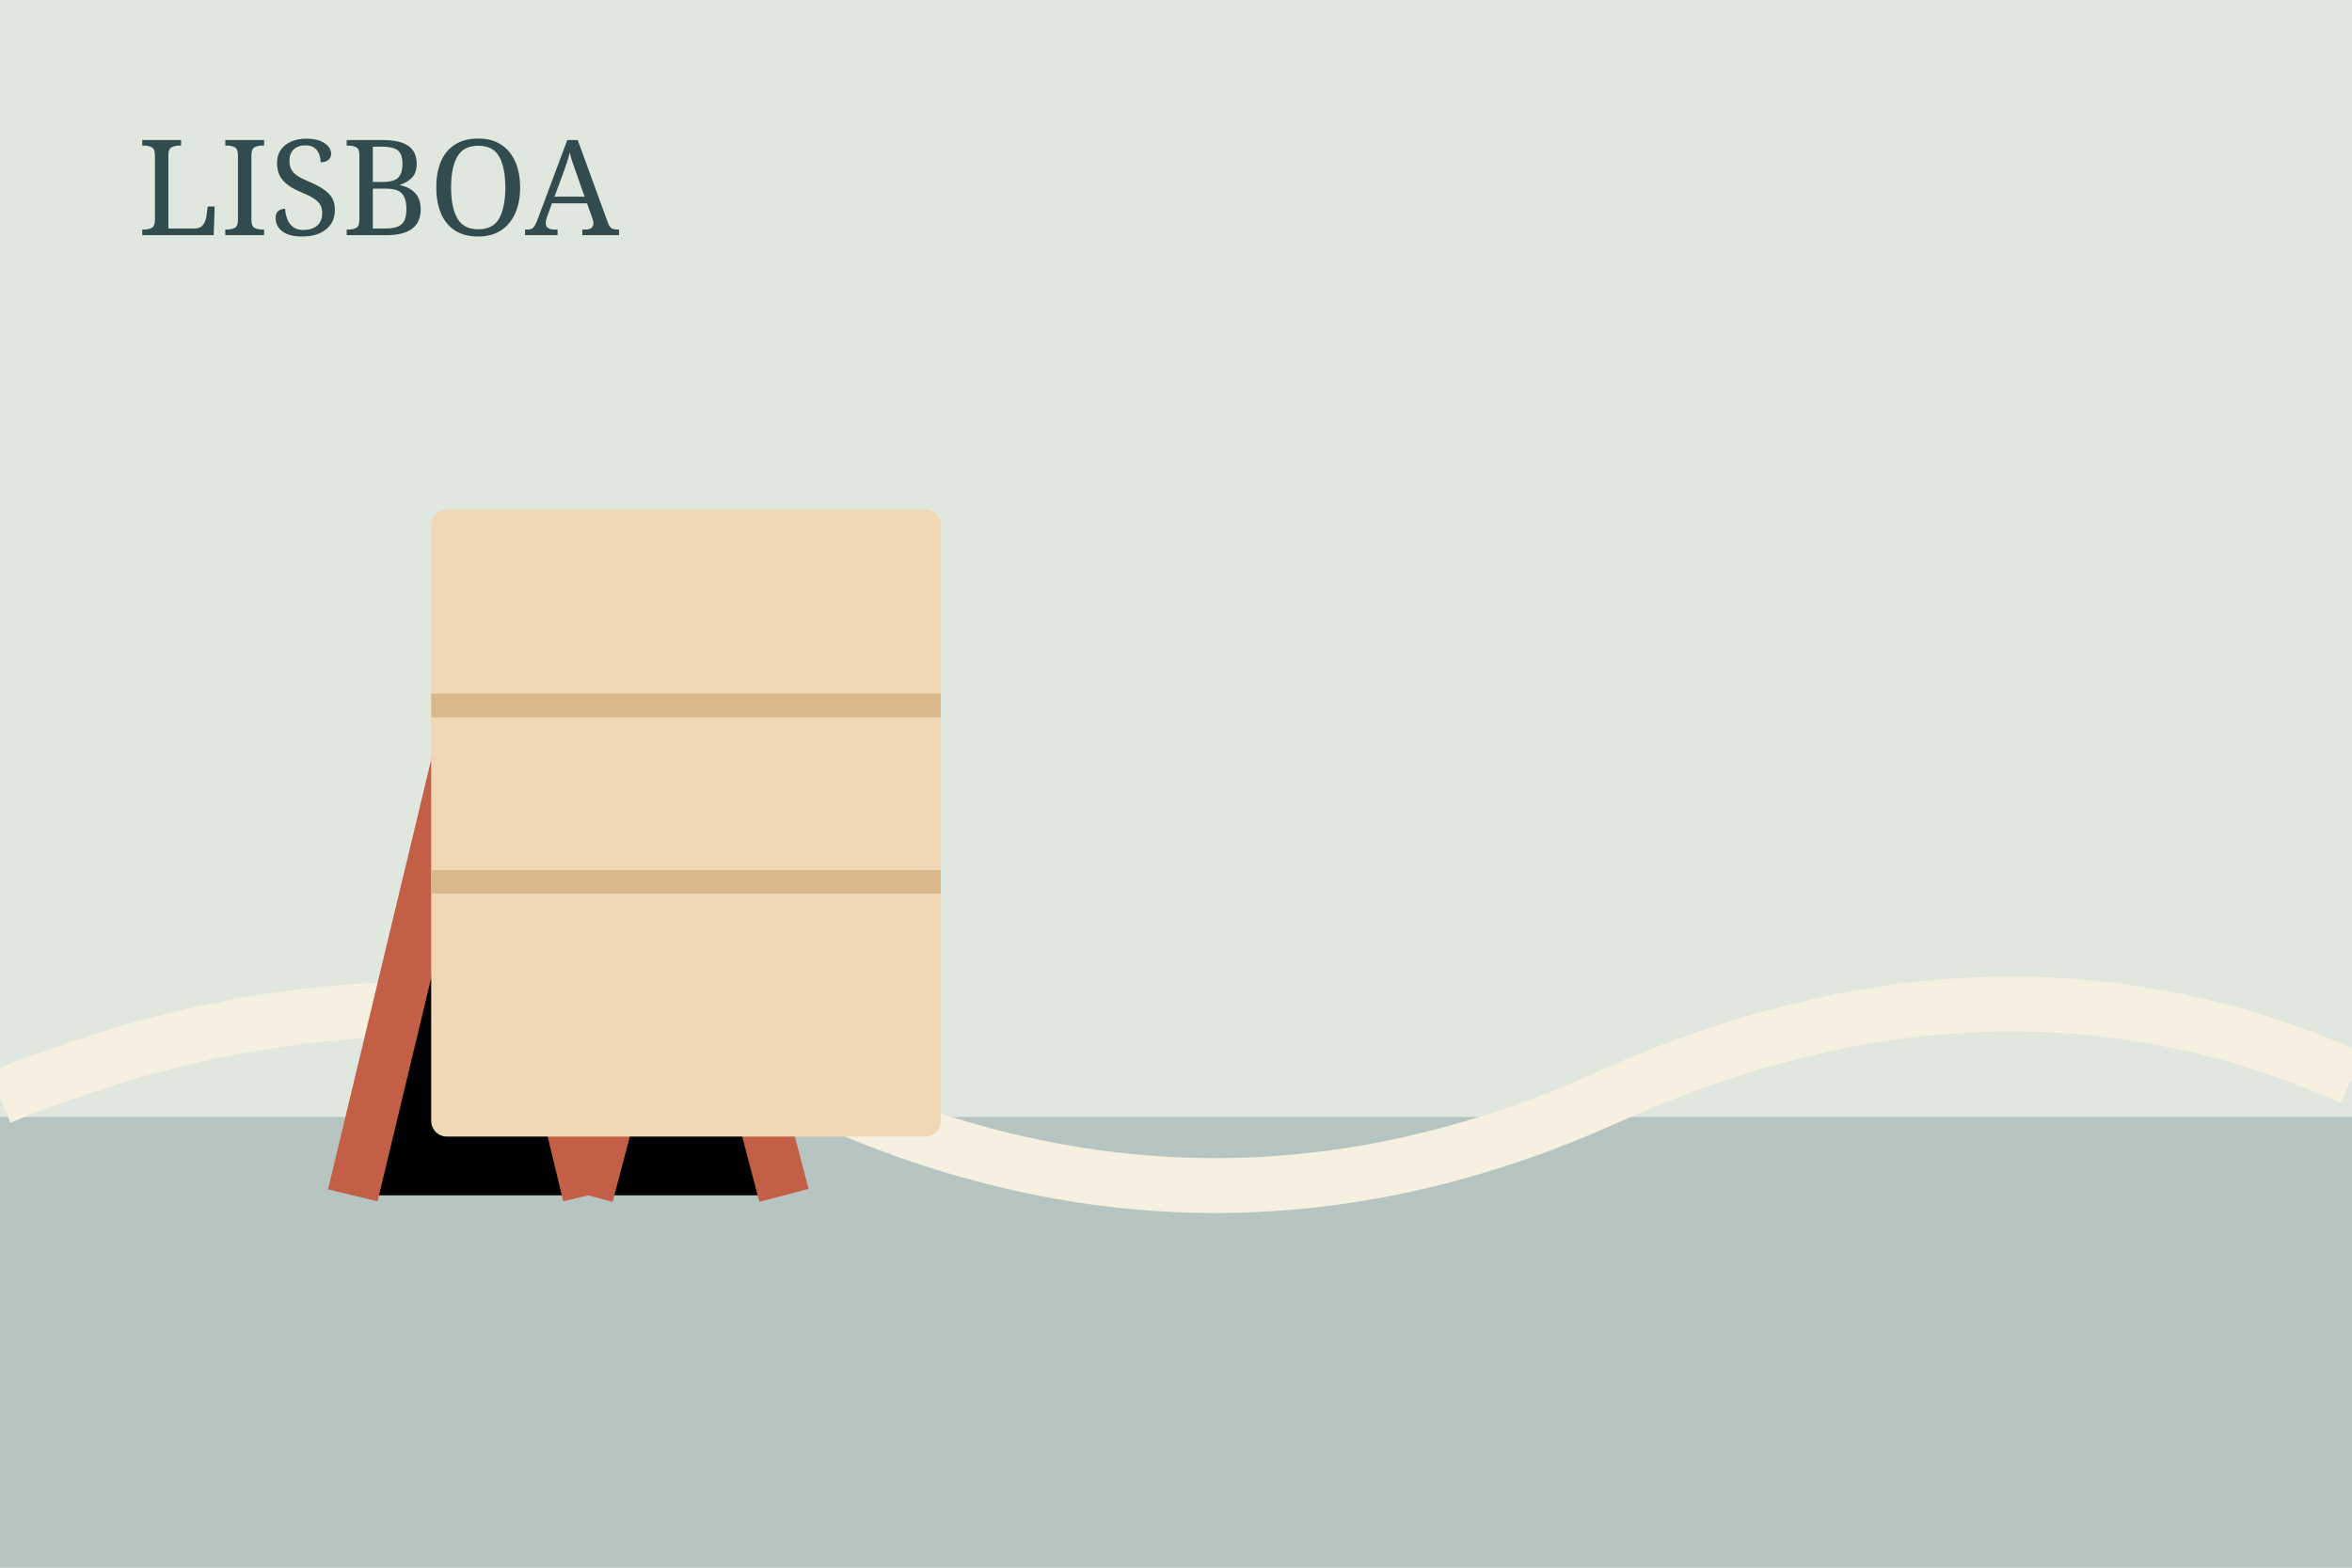
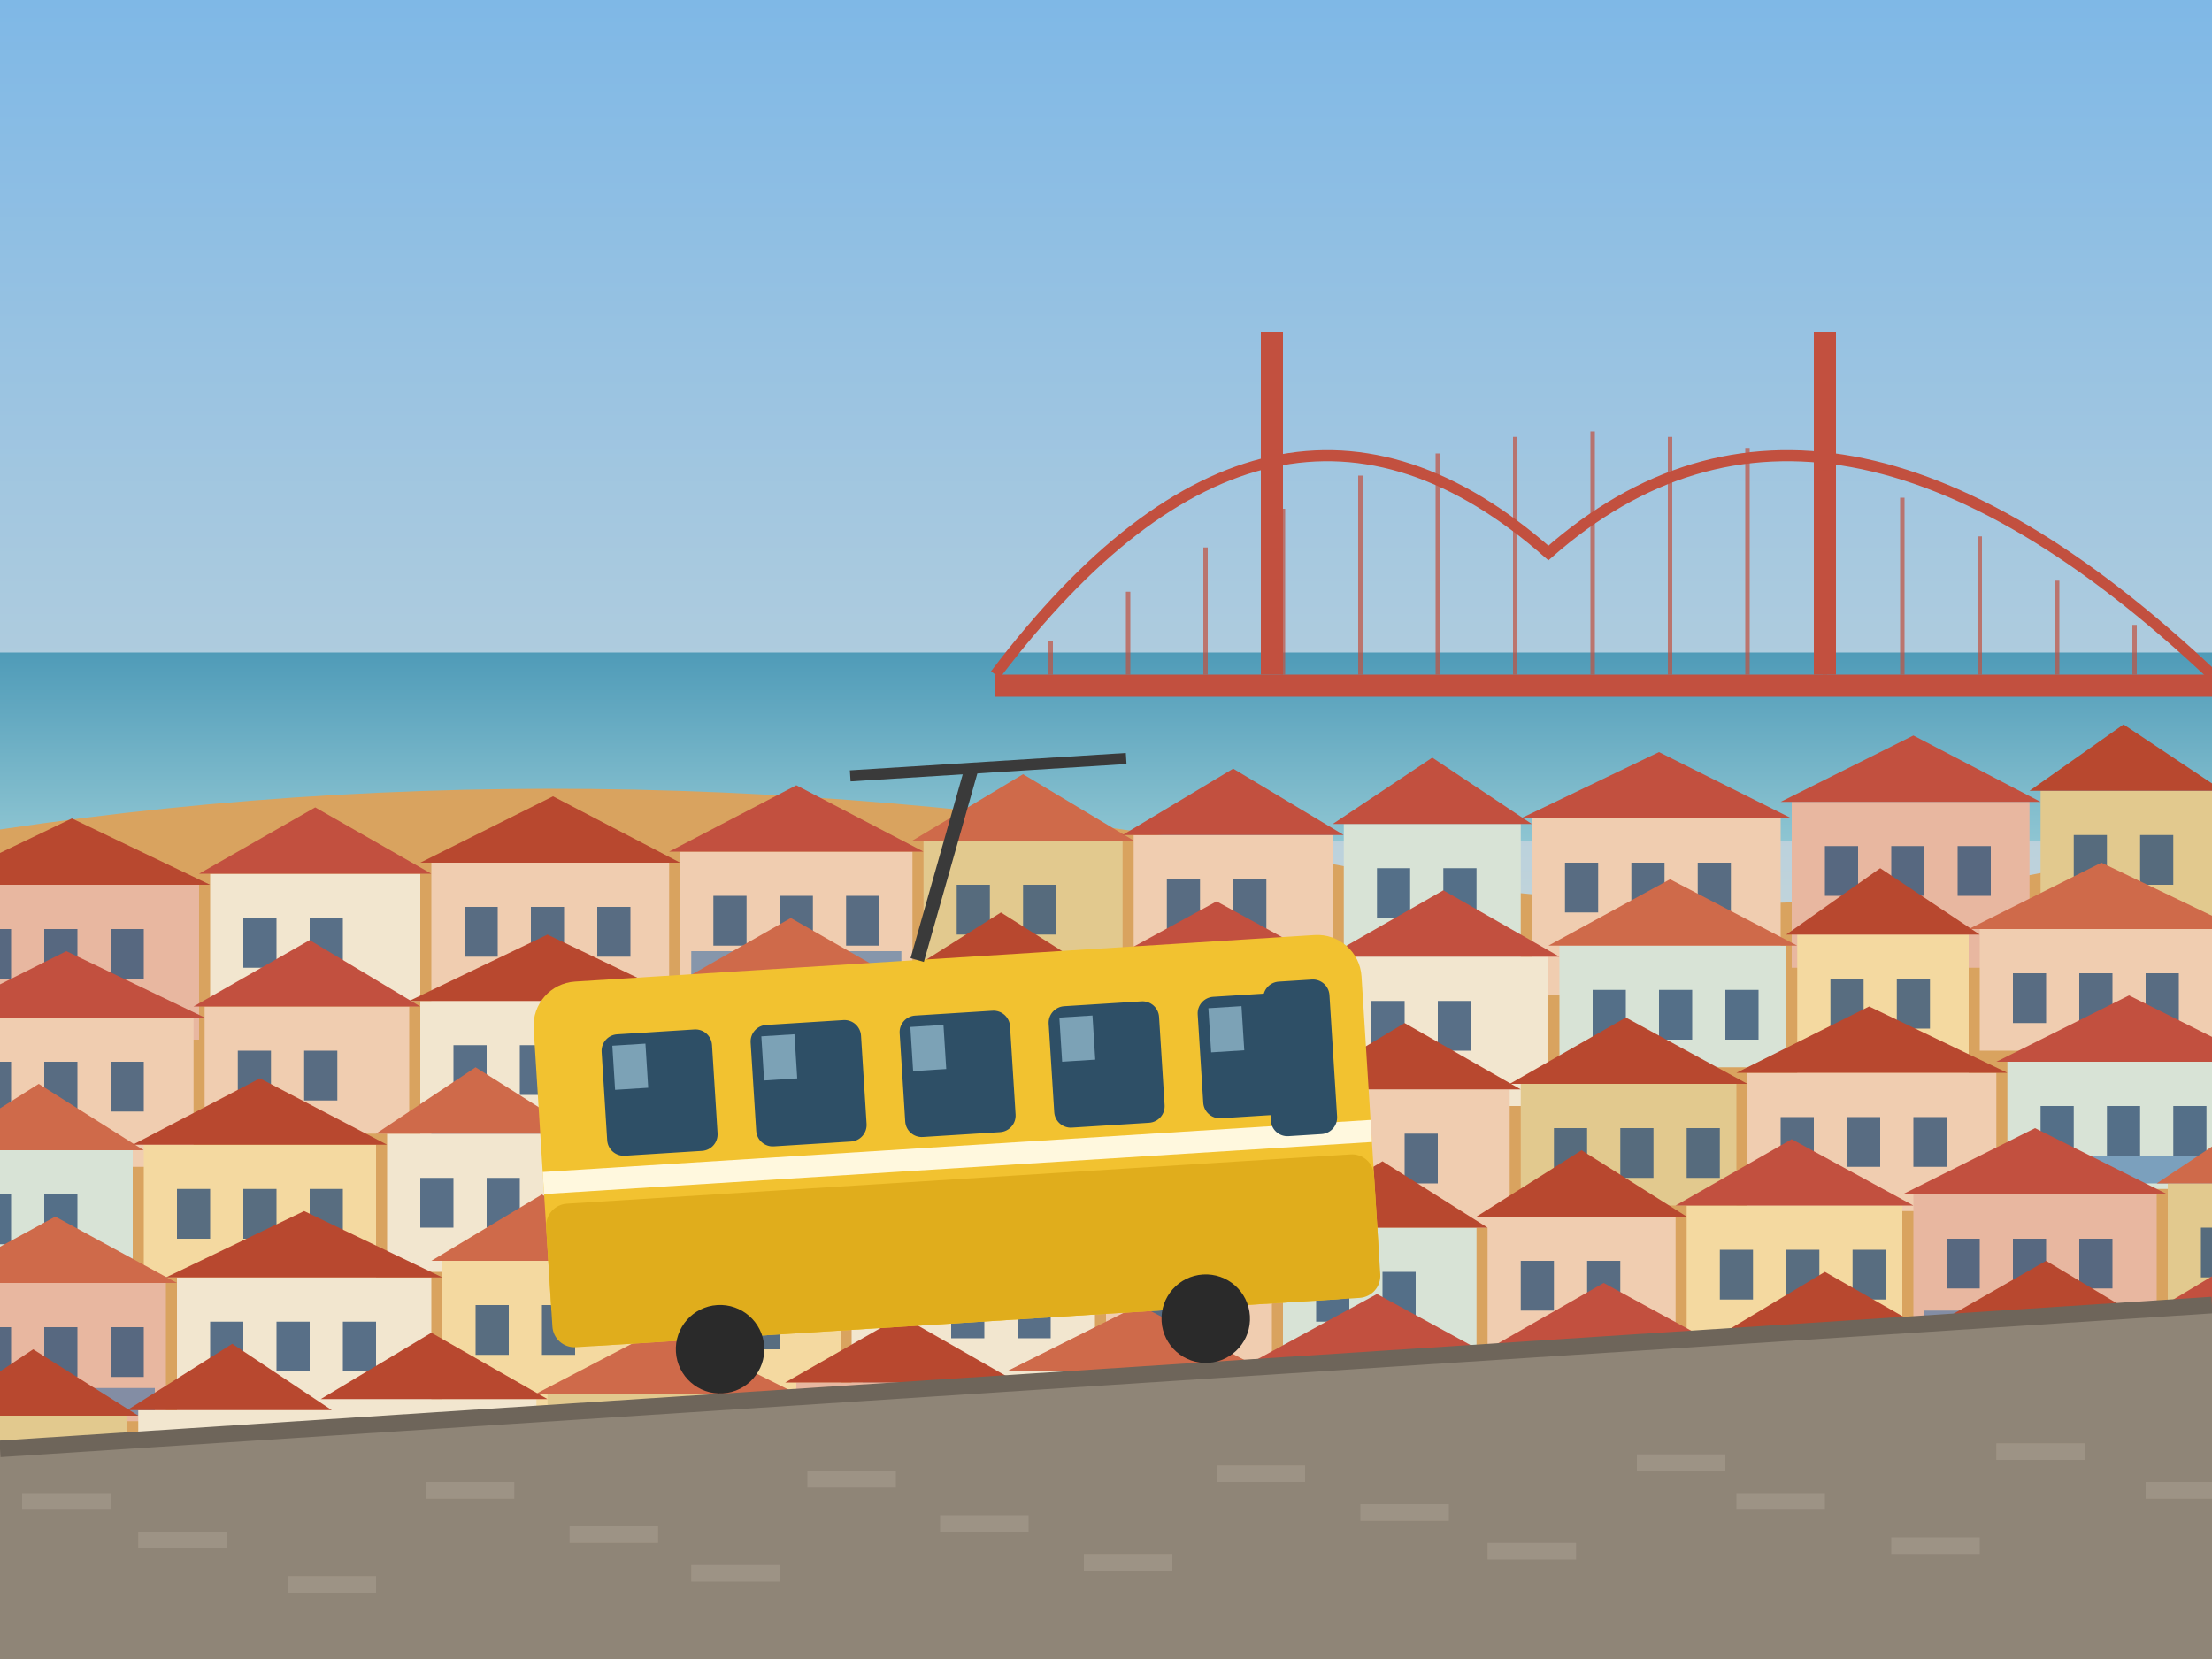
- <svg xmlns="http://www.w3.org/2000/svg" viewBox="0 0 1200 800">
-   <rect width="1200" height="800" fill="#dfe7df" />
-   <rect y="570" width="1200" height="230" fill="#b6c5c1" />
-   <path d="M0 560 Q220 470 420 560 T820 560 T1200 550" fill="none" stroke="#f5f0df" stroke-width="28" />
-   <path d="M180 610 L240 360 300 610M300 610 L350 420 400 610" stroke="#c35f47" stroke-width="26" />
-   <rect x="220" y="260" width="260" height="320" rx="8" fill="#f0d7b5" />
-   <path d="M220 360h260M220 450h260" stroke="#d9b98c" stroke-width="12" />
-   <text x="70" y="120" fill="#314b4e" font-family="Georgia" font-size="68">LISBOA</text>
+ <svg xmlns="http://www.w3.org/2000/svg" viewBox="0 0 400 300" preserveAspectRatio="xMidYMid slice">
+   <defs>
+     <linearGradient id="ltSky" x1="0" y1="0" x2="0" y2="1">
+       <stop offset="0" stop-color="#7fb8e6" />
+       <stop offset="1" stop-color="#f6ead2" />
+     </linearGradient>
+     <linearGradient id="ltRiver" x1="0" y1="0" x2="0" y2="1">
+       <stop offset="0" stop-color="#4f9bb8" />
+       <stop offset="1" stop-color="#8ec5d2" />
+     </linearGradient>
+   </defs>
+   <rect width="400" height="300" fill="url(#ltSky)" />
+   <rect y="118" width="400" height="34" fill="url(#ltRiver)" />
+   <rect x="180" y="122" width="220" height="4" fill="#c2503f" />
+   <path d="M230 122 V60 M330 122 V60" stroke="#c2503f" stroke-width="4" />
+   <path d="M180 122 Q230 56 280 100 Q330 56 400 122" fill="none" stroke="#c2503f" stroke-width="2" />
+   <line x1="190" y1="122" x2="190" y2="116" stroke="#c2503f" stroke-width=".8" opacity=".7" />
+   <line x1="204" y1="122" x2="204" y2="107" stroke="#c2503f" stroke-width=".8" opacity=".7" />
+   <line x1="218" y1="122" x2="218" y2="99" stroke="#c2503f" stroke-width=".8" opacity=".7" />
+   <line x1="232" y1="122" x2="232" y2="92" stroke="#c2503f" stroke-width=".8" opacity=".7" />
+   <line x1="246" y1="122" x2="246" y2="86" stroke="#c2503f" stroke-width=".8" opacity=".7" />
+   <line x1="260" y1="122" x2="260" y2="82" stroke="#c2503f" stroke-width=".8" opacity=".7" />
+   <line x1="274" y1="122" x2="274" y2="79" stroke="#c2503f" stroke-width=".8" opacity=".7" />
+   <line x1="288" y1="122" x2="288" y2="78" stroke="#c2503f" stroke-width=".8" opacity=".7" />
+   <line x1="302" y1="122" x2="302" y2="79" stroke="#c2503f" stroke-width=".8" opacity=".7" />
+   <line x1="316" y1="122" x2="316" y2="81" stroke="#c2503f" stroke-width=".8" opacity=".7" />
+   <line x1="330" y1="122" x2="330" y2="85" stroke="#c2503f" stroke-width=".8" opacity=".7" />
+   <line x1="344" y1="122" x2="344" y2="90" stroke="#c2503f" stroke-width=".8" opacity=".7" />
+   <line x1="358" y1="122" x2="358" y2="97" stroke="#c2503f" stroke-width=".8" opacity=".7" />
+   <line x1="372" y1="122" x2="372" y2="105" stroke="#c2503f" stroke-width=".8" opacity=".7" />
+   <line x1="386" y1="122" x2="386" y2="113" stroke="#c2503f" stroke-width=".8" opacity=".7" />
+   <path d="M0 300 V150 Q120 132 250 158 Q330 172 400 150 V300Z" fill="#d9a35f" />
+   <rect x="-10" y="160" width="46" height="28" fill="#e8b7a0" />
+   <polygon points="-12,160 38,160 13,148" fill="#b8482f" />
+   <rect x="-4" y="168" width="6" height="9" fill="#3d5a7a" opacity=".85" />
+   <rect x="8" y="168" width="6" height="9" fill="#3d5a7a" opacity=".85" />
+   <rect x="20" y="168" width="6" height="9" fill="#3d5a7a" opacity=".85" />
+   <rect x="38" y="158" width="38" height="23" fill="#f2e6cf" />
+   <polygon points="36,158 78,158 57,146" fill="#c2503f" />
+   <rect x="44" y="166" width="6" height="9" fill="#3d5a7a" opacity=".85" />
+   <rect x="56" y="166" width="6" height="9" fill="#3d5a7a" opacity=".85" />
+   <rect x="78" y="156" width="43" height="26" fill="#f0cdb0" />
+   <polygon points="76,156 123,156 100,144" fill="#b8482f" />
+   <rect x="84" y="164" width="6" height="9" fill="#3d5a7a" opacity=".85" />
+   <rect x="96" y="164" width="6" height="9" fill="#3d5a7a" opacity=".85" />
+   <rect x="108" y="164" width="6" height="9" fill="#3d5a7a" opacity=".85" />
+   <rect x="123" y="154" width="42" height="24" fill="#f0cdb0" />
+   <polygon points="121,154 167,154 144,142" fill="#c2503f" />
+   <rect x="129" y="162" width="6" height="9" fill="#3d5a7a" opacity=".85" />
+   <rect x="141" y="162" width="6" height="9" fill="#3d5a7a" opacity=".85" />
+   <rect x="153" y="162" width="6" height="9" fill="#3d5a7a" opacity=".85" />
+   <rect x="125" y="172" width="38" height="5" fill="#2f6aa8" opacity=".55" />
+   <rect x="167" y="152" width="36" height="24" fill="#e2c98e" />
+   <polygon points="165,152 205,152 185,140" fill="#cf6a4a" />
+   <rect x="173" y="160" width="6" height="9" fill="#3d5a7a" opacity=".85" />
+   <rect x="185" y="160" width="6" height="9" fill="#3d5a7a" opacity=".85" />
+   <rect x="205" y="151" width="36" height="27" fill="#f0cdb0" />
+   <polygon points="203,151 243,151 223,139" fill="#c2503f" />
+   <rect x="211" y="159" width="6" height="9" fill="#3d5a7a" opacity=".85" />
+   <rect x="223" y="159" width="6" height="9" fill="#3d5a7a" opacity=".85" />
+   <rect x="243" y="149" width="32" height="26" fill="#d8e3d6" />
+   <polygon points="241,149 277,149 259,137" fill="#c2503f" />
+   <rect x="249" y="157" width="6" height="9" fill="#3d5a7a" opacity=".85" />
+   <rect x="261" y="157" width="6" height="9" fill="#3d5a7a" opacity=".85" />
+   <rect x="277" y="148" width="45" height="32" fill="#f0cdb0" />
+   <polygon points="275,148 324,148 300,136" fill="#c2503f" />
+   <rect x="283" y="156" width="6" height="9" fill="#3d5a7a" opacity=".85" />
+   <rect x="295" y="156" width="6" height="9" fill="#3d5a7a" opacity=".85" />
+   <rect x="307" y="156" width="6" height="9" fill="#3d5a7a" opacity=".85" />
+   <rect x="324" y="145" width="43" height="30" fill="#e8b7a0" />
+   <polygon points="322,145 369,145 346,133" fill="#c2503f" />
+   <rect x="330" y="153" width="6" height="9" fill="#3d5a7a" opacity=".85" />
+   <rect x="342" y="153" width="6" height="9" fill="#3d5a7a" opacity=".85" />
+   <rect x="354" y="153" width="6" height="9" fill="#3d5a7a" opacity=".85" />
+   <rect x="369" y="143" width="31" height="34" fill="#e2c98e" />
+   <polygon points="367,143 402,143 384,131" fill="#b8482f" />
+   <rect x="375" y="151" width="6" height="9" fill="#3d5a7a" opacity=".85" />
+   <rect x="387" y="151" width="6" height="9" fill="#3d5a7a" opacity=".85" />
+   <rect x="371" y="171" width="27" height="5" fill="#2f6aa8" opacity=".55" />
+   <rect x="-10" y="184" width="45" height="27" fill="#f0cdb0" />
+   <polygon points="-12,184 37,184 12,172" fill="#c2503f" />
+   <rect x="-4" y="192" width="6" height="9" fill="#3d5a7a" opacity=".85" />
+   <rect x="8" y="192" width="6" height="9" fill="#3d5a7a" opacity=".85" />
+   <rect x="20" y="192" width="6" height="9" fill="#3d5a7a" opacity=".85" />
+   <rect x="37" y="182" width="37" height="23" fill="#f0cdb0" />
+   <polygon points="35,182 76,182 56,170" fill="#c2503f" />
+   <rect x="43" y="190" width="6" height="9" fill="#3d5a7a" opacity=".85" />
+   <rect x="55" y="190" width="6" height="9" fill="#3d5a7a" opacity=".85" />
+   <rect x="76" y="181" width="46" height="27" fill="#f2e6cf" />
+   <polygon points="74,181 124,181 99,169" fill="#b8482f" />
+   <rect x="82" y="189" width="6" height="9" fill="#3d5a7a" opacity=".85" />
+   <rect x="94" y="189" width="6" height="9" fill="#3d5a7a" opacity=".85" />
+   <rect x="106" y="189" width="6" height="9" fill="#3d5a7a" opacity=".85" />
+   <rect x="78" y="202" width="42" height="5" fill="#2f6aa8" opacity=".55" />
+   <rect x="124" y="178" width="38" height="25" fill="#e2c98e" />
+   <polygon points="122,178 164,178 143,166" fill="#cf6a4a" />
+   <rect x="130" y="186" width="6" height="9" fill="#3d5a7a" opacity=".85" />
+   <rect x="142" y="186" width="6" height="9" fill="#3d5a7a" opacity=".85" />
+   <rect x="164" y="177" width="34" height="26" fill="#e2c98e" />
+   <polygon points="162,177 200,177 181,165" fill="#b8482f" />
+   <rect x="170" y="185" width="6" height="9" fill="#3d5a7a" opacity=".85" />
+   <rect x="182" y="185" width="6" height="9" fill="#3d5a7a" opacity=".85" />
+   <rect x="200" y="175" width="40" height="24" fill="#e8b7a0" />
+   <polygon points="198,175 242,175 220,163" fill="#c2503f" />
+   <rect x="206" y="183" width="6" height="9" fill="#3d5a7a" opacity=".85" />
+   <rect x="218" y="183" width="6" height="9" fill="#3d5a7a" opacity=".85" />
+   <rect x="230" y="183" width="6" height="9" fill="#3d5a7a" opacity=".85" />
+   <rect x="242" y="173" width="38" height="27" fill="#f2e6cf" />
+   <polygon points="240,173 282,173 261,161" fill="#c2503f" />
+   <rect x="248" y="181" width="6" height="9" fill="#3d5a7a" opacity=".85" />
+   <rect x="260" y="181" width="6" height="9" fill="#3d5a7a" opacity=".85" />
+   <rect x="282" y="171" width="41" height="22" fill="#d8e3d6" />
+   <polygon points="280,171 325,171 302,159" fill="#cf6a4a" />
+   <rect x="288" y="179" width="6" height="9" fill="#3d5a7a" opacity=".85" />
+   <rect x="300" y="179" width="6" height="9" fill="#3d5a7a" opacity=".85" />
+   <rect x="312" y="179" width="6" height="9" fill="#3d5a7a" opacity=".85" />
+   <rect x="325" y="169" width="31" height="33" fill="#f4d9a0" />
+   <polygon points="323,169 358,169 340,157" fill="#b8482f" />
+   <rect x="331" y="177" width="6" height="9" fill="#3d5a7a" opacity=".85" />
+   <rect x="343" y="177" width="6" height="9" fill="#3d5a7a" opacity=".85" />
+   <rect x="358" y="168" width="45" height="22" fill="#f0cdb0" />
+   <polygon points="356,168 405,168 380,156" fill="#cf6a4a" />
+   <rect x="364" y="176" width="6" height="9" fill="#3d5a7a" opacity=".85" />
+   <rect x="376" y="176" width="6" height="9" fill="#3d5a7a" opacity=".85" />
+   <rect x="388" y="176" width="6" height="9" fill="#3d5a7a" opacity=".85" />
+   <rect x="-10" y="208" width="34" height="28" fill="#d8e3d6" />
+   <polygon points="-12,208 26,208 7,196" fill="#cf6a4a" />
+   <rect x="-4" y="216" width="6" height="9" fill="#3d5a7a" opacity=".85" />
+   <rect x="8" y="216" width="6" height="9" fill="#3d5a7a" opacity=".85" />
+   <rect x="26" y="207" width="42" height="24" fill="#f4d9a0" />
+   <polygon points="24,207 70,207 47,195" fill="#b8482f" />
+   <rect x="32" y="215" width="6" height="9" fill="#3d5a7a" opacity=".85" />
+   <rect x="44" y="215" width="6" height="9" fill="#3d5a7a" opacity=".85" />
+   <rect x="56" y="215" width="6" height="9" fill="#3d5a7a" opacity=".85" />
+   <rect x="70" y="205" width="33" height="25" fill="#f2e6cf" />
+   <polygon points="68,205 105,205 86,193" fill="#cf6a4a" />
+   <rect x="76" y="213" width="6" height="9" fill="#3d5a7a" opacity=".85" />
+   <rect x="88" y="213" width="6" height="9" fill="#3d5a7a" opacity=".85" />
+   <rect x="105" y="203" width="40" height="34" fill="#e8b7a0" />
+   <polygon points="103,203 147,203 125,191" fill="#c2503f" />
+   <rect x="111" y="211" width="6" height="9" fill="#3d5a7a" opacity=".85" />
+   <rect x="123" y="211" width="6" height="9" fill="#3d5a7a" opacity=".85" />
+   <rect x="135" y="211" width="6" height="9" fill="#3d5a7a" opacity=".85" />
+   <rect x="107" y="231" width="36" height="5" fill="#2f6aa8" opacity=".55" />
+   <rect x="147" y="201" width="43" height="23" fill="#e2c98e" />
+   <polygon points="145,201 192,201 168,189" fill="#b8482f" />
+   <rect x="153" y="209" width="6" height="9" fill="#3d5a7a" opacity=".85" />
+   <rect x="165" y="209" width="6" height="9" fill="#3d5a7a" opacity=".85" />
+   <rect x="177" y="209" width="6" height="9" fill="#3d5a7a" opacity=".85" />
+   <rect x="192" y="199" width="42" height="29" fill="#f2e6cf" />
+   <polygon points="190,199 236,199 213,187" fill="#cf6a4a" />
+   <rect x="198" y="207" width="6" height="9" fill="#3d5a7a" opacity=".85" />
+   <rect x="210" y="207" width="6" height="9" fill="#3d5a7a" opacity=".85" />
+   <rect x="222" y="207" width="6" height="9" fill="#3d5a7a" opacity=".85" />
+   <rect x="194" y="222" width="38" height="5" fill="#2f6aa8" opacity=".55" />
+   <rect x="236" y="197" width="37" height="25" fill="#f0cdb0" />
+   <polygon points="234,197 275,197 254,185" fill="#b8482f" />
+   <rect x="242" y="205" width="6" height="9" fill="#3d5a7a" opacity=".85" />
+   <rect x="254" y="205" width="6" height="9" fill="#3d5a7a" opacity=".85" />
+   <rect x="275" y="196" width="39" height="22" fill="#e2c98e" />
+   <polygon points="273,196 316,196 294,184" fill="#b8482f" />
+   <rect x="281" y="204" width="6" height="9" fill="#3d5a7a" opacity=".85" />
+   <rect x="293" y="204" width="6" height="9" fill="#3d5a7a" opacity=".85" />
+   <rect x="305" y="204" width="6" height="9" fill="#3d5a7a" opacity=".85" />
+   <rect x="316" y="194" width="45" height="25" fill="#f0cdb0" />
+   <polygon points="314,194 363,194 338,182" fill="#b8482f" />
+   <rect x="322" y="202" width="6" height="9" fill="#3d5a7a" opacity=".85" />
+   <rect x="334" y="202" width="6" height="9" fill="#3d5a7a" opacity=".85" />
+   <rect x="346" y="202" width="6" height="9" fill="#3d5a7a" opacity=".85" />
+   <rect x="363" y="192" width="44" height="23" fill="#d8e3d6" />
+   <polygon points="361,192 409,192 385,180" fill="#c2503f" />
+   <rect x="369" y="200" width="6" height="9" fill="#3d5a7a" opacity=".85" />
+   <rect x="381" y="200" width="6" height="9" fill="#3d5a7a" opacity=".85" />
+   <rect x="393" y="200" width="6" height="9" fill="#3d5a7a" opacity=".85" />
+   <rect x="365" y="209" width="40" height="5" fill="#2f6aa8" opacity=".55" />
+   <rect x="-10" y="232" width="40" height="25" fill="#e8b7a0" />
+   <polygon points="-12,232 32,232 10,220" fill="#cf6a4a" />
+   <rect x="-4" y="240" width="6" height="9" fill="#3d5a7a" opacity=".85" />
+   <rect x="8" y="240" width="6" height="9" fill="#3d5a7a" opacity=".85" />
+   <rect x="20" y="240" width="6" height="9" fill="#3d5a7a" opacity=".85" />
+   <rect x="-8" y="251" width="36" height="5" fill="#2f6aa8" opacity=".55" />
+   <rect x="32" y="231" width="46" height="28" fill="#f2e6cf" />
+   <polygon points="30,231 80,231 55,219" fill="#b8482f" />
+   <rect x="38" y="239" width="6" height="9" fill="#3d5a7a" opacity=".85" />
+   <rect x="50" y="239" width="6" height="9" fill="#3d5a7a" opacity=".85" />
+   <rect x="62" y="239" width="6" height="9" fill="#3d5a7a" opacity=".85" />
+   <rect x="80" y="228" width="35" height="30" fill="#f4d9a0" />
+   <polygon points="78,228 117,228 98,216" fill="#cf6a4a" />
+   <rect x="86" y="236" width="6" height="9" fill="#3d5a7a" opacity=".85" />
+   <rect x="98" y="236" width="6" height="9" fill="#3d5a7a" opacity=".85" />
+   <rect x="117" y="227" width="35" height="34" fill="#f4d9a0" />
+   <polygon points="115,227 154,227 134,215" fill="#b8482f" />
+   <rect x="123" y="235" width="6" height="9" fill="#3d5a7a" opacity=".85" />
+   <rect x="135" y="235" width="6" height="9" fill="#3d5a7a" opacity=".85" />
+   <rect x="154" y="225" width="44" height="31" fill="#f2e6cf" />
+   <polygon points="152,225 200,225 176,213" fill="#cf6a4a" />
+   <rect x="160" y="233" width="6" height="9" fill="#3d5a7a" opacity=".85" />
+   <rect x="172" y="233" width="6" height="9" fill="#3d5a7a" opacity=".85" />
+   <rect x="184" y="233" width="6" height="9" fill="#3d5a7a" opacity=".85" />
+   <rect x="156" y="250" width="40" height="5" fill="#2f6aa8" opacity=".55" />
+   <rect x="200" y="223" width="30" height="25" fill="#f0cdb0" />
+   <polygon points="198,223 232,223 215,211" fill="#cf6a4a" />
+   <rect x="206" y="231" width="6" height="9" fill="#3d5a7a" opacity=".85" />
+   <rect x="218" y="231" width="6" height="9" fill="#3d5a7a" opacity=".85" />
+   <rect x="232" y="222" width="35" height="29" fill="#d8e3d6" />
+   <polygon points="230,222 269,222 250,210" fill="#b8482f" />
+   <rect x="238" y="230" width="6" height="9" fill="#3d5a7a" opacity=".85" />
+   <rect x="250" y="230" width="6" height="9" fill="#3d5a7a" opacity=".85" />
+   <rect x="269" y="220" width="34" height="30" fill="#f0cdb0" />
+   <polygon points="267,220 305,220 286,208" fill="#b8482f" />
+   <rect x="275" y="228" width="6" height="9" fill="#3d5a7a" opacity=".85" />
+   <rect x="287" y="228" width="6" height="9" fill="#3d5a7a" opacity=".85" />
+   <rect x="305" y="218" width="39" height="26" fill="#f4d9a0" />
+   <polygon points="303,218 346,218 324,206" fill="#c2503f" />
+   <rect x="311" y="226" width="6" height="9" fill="#3d5a7a" opacity=".85" />
+   <rect x="323" y="226" width="6" height="9" fill="#3d5a7a" opacity=".85" />
+   <rect x="335" y="226" width="6" height="9" fill="#3d5a7a" opacity=".85" />
+   <rect x="346" y="216" width="44" height="27" fill="#e8b7a0" />
+   <polygon points="344,216 392,216 368,204" fill="#c2503f" />
+   <rect x="352" y="224" width="6" height="9" fill="#3d5a7a" opacity=".85" />
+   <rect x="364" y="224" width="6" height="9" fill="#3d5a7a" opacity=".85" />
+   <rect x="376" y="224" width="6" height="9" fill="#3d5a7a" opacity=".85" />
+   <rect x="348" y="237" width="40" height="5" fill="#2f6aa8" opacity=".55" />
+   <rect x="392" y="214" width="33" height="30" fill="#e2c98e" />
+   <polygon points="390,214 427,214 408,202" fill="#cf6a4a" />
+   <rect x="398" y="222" width="6" height="9" fill="#3d5a7a" opacity=".85" />
+   <rect x="410" y="222" width="6" height="9" fill="#3d5a7a" opacity=".85" />
+   <rect x="394" y="238" width="29" height="5" fill="#2f6aa8" opacity=".55" />
+   <rect x="-10" y="256" width="33" height="29" fill="#e2c98e" />
+   <polygon points="-12,256 25,256 6,244" fill="#b8482f" />
+   <rect x="-4" y="264" width="6" height="9" fill="#3d5a7a" opacity=".85" />
+   <rect x="8" y="264" width="6" height="9" fill="#3d5a7a" opacity=".85" />
+   <rect x="25" y="255" width="33" height="34" fill="#f2e6cf" />
+   <polygon points="23,255 60,255 42,243" fill="#b8482f" />
+   <rect x="31" y="263" width="6" height="9" fill="#3d5a7a" opacity=".85" />
+   <rect x="43" y="263" width="6" height="9" fill="#3d5a7a" opacity=".85" />
+   <rect x="60" y="253" width="37" height="32" fill="#f2e6cf" />
+   <polygon points="58,253 99,253 78,241" fill="#b8482f" />
+   <rect x="66" y="261" width="6" height="9" fill="#3d5a7a" opacity=".85" />
+   <rect x="78" y="261" width="6" height="9" fill="#3d5a7a" opacity=".85" />
+   <rect x="99" y="252" width="43" height="22" fill="#e2c98e" />
+   <polygon points="97,252 144,252 120,240" fill="#cf6a4a" />
+   <rect x="105" y="260" width="6" height="9" fill="#3d5a7a" opacity=".85" />
+   <rect x="117" y="260" width="6" height="9" fill="#3d5a7a" opacity=".85" />
+   <rect x="129" y="260" width="6" height="9" fill="#3d5a7a" opacity=".85" />
+   <rect x="101" y="268" width="39" height="5" fill="#2f6aa8" opacity=".55" />
+   <rect x="144" y="250" width="38" height="26" fill="#e8b7a0" />
+   <polygon points="142,250 184,250 163,238" fill="#b8482f" />
+   <rect x="150" y="258" width="6" height="9" fill="#3d5a7a" opacity=".85" />
+   <rect x="162" y="258" width="6" height="9" fill="#3d5a7a" opacity=".85" />
+   <rect x="184" y="248" width="43" height="28" fill="#f2e6cf" />
+   <polygon points="182,248 229,248 206,236" fill="#cf6a4a" />
+   <rect x="190" y="256" width="6" height="9" fill="#3d5a7a" opacity=".85" />
+   <rect x="202" y="256" width="6" height="9" fill="#3d5a7a" opacity=".85" />
+   <rect x="214" y="256" width="6" height="9" fill="#3d5a7a" opacity=".85" />
+   <rect x="229" y="246" width="40" height="23" fill="#e2c98e" />
+   <polygon points="227,246 271,246 249,234" fill="#c2503f" />
+   <rect x="235" y="254" width="6" height="9" fill="#3d5a7a" opacity=".85" />
+   <rect x="247" y="254" width="6" height="9" fill="#3d5a7a" opacity=".85" />
+   <rect x="259" y="254" width="6" height="9" fill="#3d5a7a" opacity=".85" />
+   <rect x="271" y="244" width="39" height="27" fill="#e8b7a0" />
+   <polygon points="269,244 312,244 290,232" fill="#c2503f" />
+   <rect x="277" y="252" width="6" height="9" fill="#3d5a7a" opacity=".85" />
+   <rect x="289" y="252" width="6" height="9" fill="#3d5a7a" opacity=".85" />
+   <rect x="301" y="252" width="6" height="9" fill="#3d5a7a" opacity=".85" />
+   <rect x="312" y="242" width="37" height="29" fill="#e8b7a0" />
+   <polygon points="310,242 351,242 330,230" fill="#b8482f" />
+   <rect x="318" y="250" width="6" height="9" fill="#3d5a7a" opacity=".85" />
+   <rect x="330" y="250" width="6" height="9" fill="#3d5a7a" opacity=".85" />
+   <rect x="314" y="265" width="33" height="5" fill="#2f6aa8" opacity=".55" />
+   <rect x="351" y="240" width="37" height="23" fill="#e2c98e" />
+   <polygon points="349,240 390,240 370,228" fill="#b8482f" />
+   <rect x="357" y="248" width="6" height="9" fill="#3d5a7a" opacity=".85" />
+   <rect x="369" y="248" width="6" height="9" fill="#3d5a7a" opacity=".85" />
+   <rect x="390" y="238" width="36" height="29" fill="#e8b7a0" />
+   <polygon points="388,238 428,238 408,226" fill="#c2503f" />
+   <rect x="396" y="246" width="6" height="9" fill="#3d5a7a" opacity=".85" />
+   <rect x="408" y="246" width="6" height="9" fill="#3d5a7a" opacity=".85" />
+   <rect x="392" y="261" width="32" height="5" fill="#2f6aa8" opacity=".55" />
+   <rect x="-10" y="280" width="34" height="34" fill="#e8b7a0" />
+   <polygon points="-12,280 26,280 7,268" fill="#c2503f" />
+   <rect x="-4" y="288" width="6" height="9" fill="#3d5a7a" opacity=".85" />
+   <rect x="8" y="288" width="6" height="9" fill="#3d5a7a" opacity=".85" />
+   <rect x="26" y="279" width="46" height="28" fill="#f0cdb0" />
+   <polygon points="24,279 74,279 49,267" fill="#cf6a4a" />
+   <rect x="32" y="287" width="6" height="9" fill="#3d5a7a" opacity=".85" />
+   <rect x="44" y="287" width="6" height="9" fill="#3d5a7a" opacity=".85" />
+   <rect x="56" y="287" width="6" height="9" fill="#3d5a7a" opacity=".85" />
+   <rect x="74" y="277" width="34" height="32" fill="#f0cdb0" />
+   <polygon points="72,277 110,277 91,265" fill="#c2503f" />
+   <rect x="80" y="285" width="6" height="9" fill="#3d5a7a" opacity=".85" />
+   <rect x="92" y="285" width="6" height="9" fill="#3d5a7a" opacity=".85" />
+   <rect x="76" y="303" width="30" height="5" fill="#2f6aa8" opacity=".55" />
+   <rect x="110" y="275" width="40" height="29" fill="#e8b7a0" />
+   <polygon points="108,275 152,275 130,263" fill="#b8482f" />
+   <rect x="116" y="283" width="6" height="9" fill="#3d5a7a" opacity=".85" />
+   <rect x="128" y="283" width="6" height="9" fill="#3d5a7a" opacity=".85" />
+   <rect x="140" y="283" width="6" height="9" fill="#3d5a7a" opacity=".85" />
+   <rect x="112" y="298" width="36" height="5" fill="#2f6aa8" opacity=".55" />
+   <rect x="152" y="273" width="37" height="24" fill="#e2c98e" />
+   <polygon points="150,273 191,273 170,261" fill="#c2503f" />
+   <rect x="158" y="281" width="6" height="9" fill="#3d5a7a" opacity=".85" />
+   <rect x="170" y="281" width="6" height="9" fill="#3d5a7a" opacity=".85" />
+   <rect x="191" y="271" width="43" height="30" fill="#e8b7a0" />
+   <polygon points="189,271 236,271 212,259" fill="#cf6a4a" />
+   <rect x="197" y="279" width="6" height="9" fill="#3d5a7a" opacity=".85" />
+   <rect x="209" y="279" width="6" height="9" fill="#3d5a7a" opacity=".85" />
+   <rect x="221" y="279" width="6" height="9" fill="#3d5a7a" opacity=".85" />
+   <rect x="236" y="269" width="46" height="34" fill="#f4d9a0" />
+   <polygon points="234,269 284,269 259,257" fill="#b8482f" />
+   <rect x="242" y="277" width="6" height="9" fill="#3d5a7a" opacity=".85" />
+   <rect x="254" y="277" width="6" height="9" fill="#3d5a7a" opacity=".85" />
+   <rect x="266" y="277" width="6" height="9" fill="#3d5a7a" opacity=".85" />
+   <rect x="284" y="267" width="45" height="26" fill="#f0cdb0" />
+   <polygon points="282,267 331,267 306,255" fill="#c2503f" />
+   <rect x="290" y="275" width="6" height="9" fill="#3d5a7a" opacity=".85" />
+   <rect x="302" y="275" width="6" height="9" fill="#3d5a7a" opacity=".85" />
+   <rect x="314" y="275" width="6" height="9" fill="#3d5a7a" opacity=".85" />
+   <rect x="331" y="265" width="33" height="27" fill="#d8e3d6" />
+   <polygon points="329,265 366,265 348,253" fill="#c2503f" />
+   <rect x="337" y="273" width="6" height="9" fill="#3d5a7a" opacity=".85" />
+   <rect x="349" y="273" width="6" height="9" fill="#3d5a7a" opacity=".85" />
+   <rect x="366" y="264" width="46" height="28" fill="#f4d9a0" />
+   <polygon points="364,264 414,264 389,252" fill="#c2503f" />
+   <rect x="372" y="272" width="6" height="9" fill="#3d5a7a" opacity=".85" />
+   <rect x="384" y="272" width="6" height="9" fill="#3d5a7a" opacity=".85" />
+   <rect x="396" y="272" width="6" height="9" fill="#3d5a7a" opacity=".85" />
+   <rect x="368" y="286" width="42" height="5" fill="#2f6aa8" opacity=".55" />
+   <path d="M0 262 L400 236 V300 H0Z" fill="#8f8577" />
+   <path d="M0 262 L400 236" stroke="#6e655a" stroke-width="3" />
+   <rect x="4" y="270" width="16" height="3" fill="#a79d8e" opacity=".6" />
+   <rect x="25" y="277" width="16" height="3" fill="#a79d8e" opacity=".6" />
+   <rect x="52" y="285" width="16" height="3" fill="#a79d8e" opacity=".6" />
+   <rect x="77" y="268" width="16" height="3" fill="#a79d8e" opacity=".6" />
+   <rect x="103" y="276" width="16" height="3" fill="#a79d8e" opacity=".6" />
+   <rect x="125" y="283" width="16" height="3" fill="#a79d8e" opacity=".6" />
+   <rect x="146" y="266" width="16" height="3" fill="#a79d8e" opacity=".6" />
+   <rect x="170" y="274" width="16" height="3" fill="#a79d8e" opacity=".6" />
+   <rect x="196" y="281" width="16" height="3" fill="#a79d8e" opacity=".6" />
+   <rect x="220" y="265" width="16" height="3" fill="#a79d8e" opacity=".6" />
+   <rect x="246" y="272" width="16" height="3" fill="#a79d8e" opacity=".6" />
+   <rect x="269" y="279" width="16" height="3" fill="#a79d8e" opacity=".6" />
+   <rect x="296" y="263" width="16" height="3" fill="#a79d8e" opacity=".6" />
+   <rect x="314" y="270" width="16" height="3" fill="#a79d8e" opacity=".6" />
+   <rect x="342" y="278" width="16" height="3" fill="#a79d8e" opacity=".6" />
+   <rect x="361" y="261" width="16" height="3" fill="#a79d8e" opacity=".6" />
+   <rect x="388" y="268" width="16" height="3" fill="#a79d8e" opacity=".6" />
+   <rect x="411" y="276" width="16" height="3" fill="#a79d8e" opacity=".6" />
+   <g transform="translate(96 178) rotate(-3.6)">
+     <rect width="150" height="66" rx="8" fill="#f2c230" />
+     <rect y="40" width="150" height="26" rx="4" fill="#e0ad1c" />
+     <rect x="0" y="34" width="150" height="4" fill="#fff8de" />
+     <rect x="12" y="10" width="20" height="22" rx="3" fill="#2e4f66" />
+     <rect x="14" y="12" width="6" height="8" fill="#9dc4d8" opacity=".7" />
+     <rect x="39" y="10" width="20" height="22" rx="3" fill="#2e4f66" />
+     <rect x="41" y="12" width="6" height="8" fill="#9dc4d8" opacity=".7" />
+     <rect x="66" y="10" width="20" height="22" rx="3" fill="#2e4f66" />
+     <rect x="68" y="12" width="6" height="8" fill="#9dc4d8" opacity=".7" />
+     <rect x="93" y="10" width="20" height="22" rx="3" fill="#2e4f66" />
+     <rect x="95" y="12" width="6" height="8" fill="#9dc4d8" opacity=".7" />
+     <rect x="120" y="10" width="20" height="22" rx="3" fill="#2e4f66" />
+     <rect x="122" y="12" width="6" height="8" fill="#9dc4d8" opacity=".7" />
+     <rect x="132" y="8" width="12" height="28" rx="3" fill="#2e4f66" />
+     <line x1="70" y1="0" x2="82" y2="-34" stroke="#3a3a3a" stroke-width="2.5" />
+     <line x1="60" y1="-34" x2="110" y2="-34" stroke="#3a3a3a" stroke-width="2" />
+     <circle cx="30" cy="68" r="8" fill="#2a2a2a" />
+     <circle cx="118" cy="68" r="8" fill="#2a2a2a" />
+   </g>
</svg>
